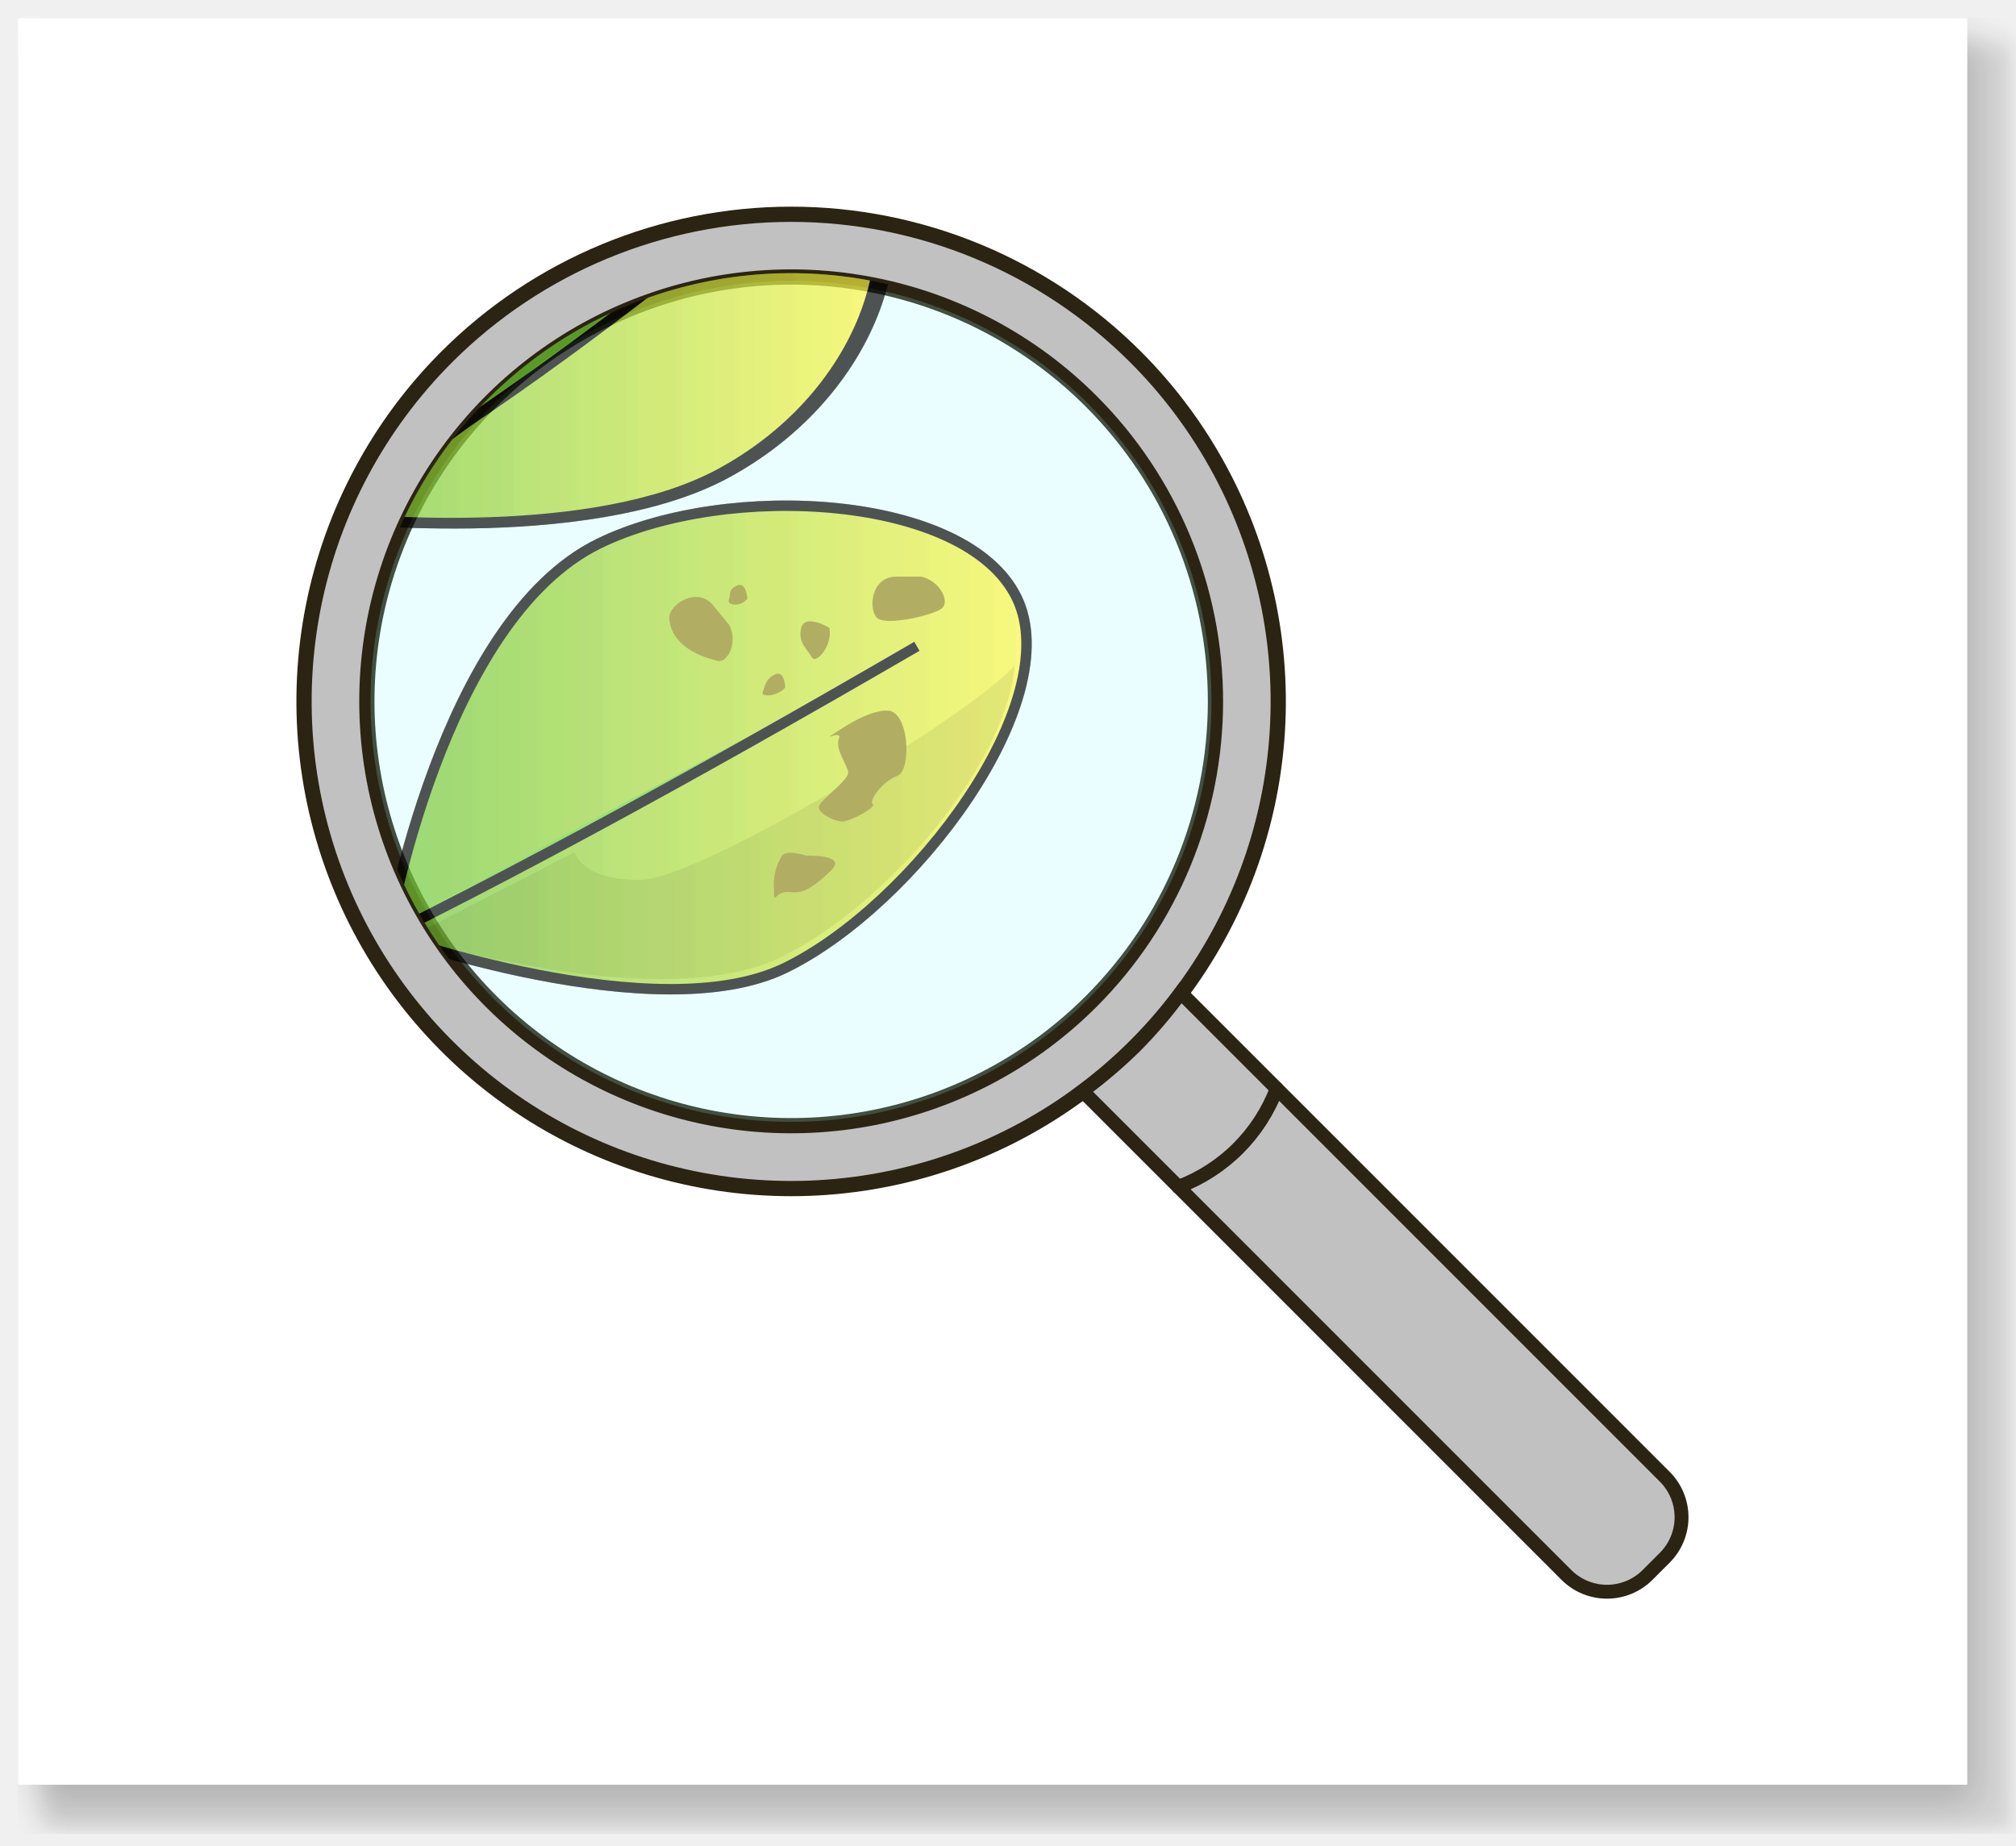
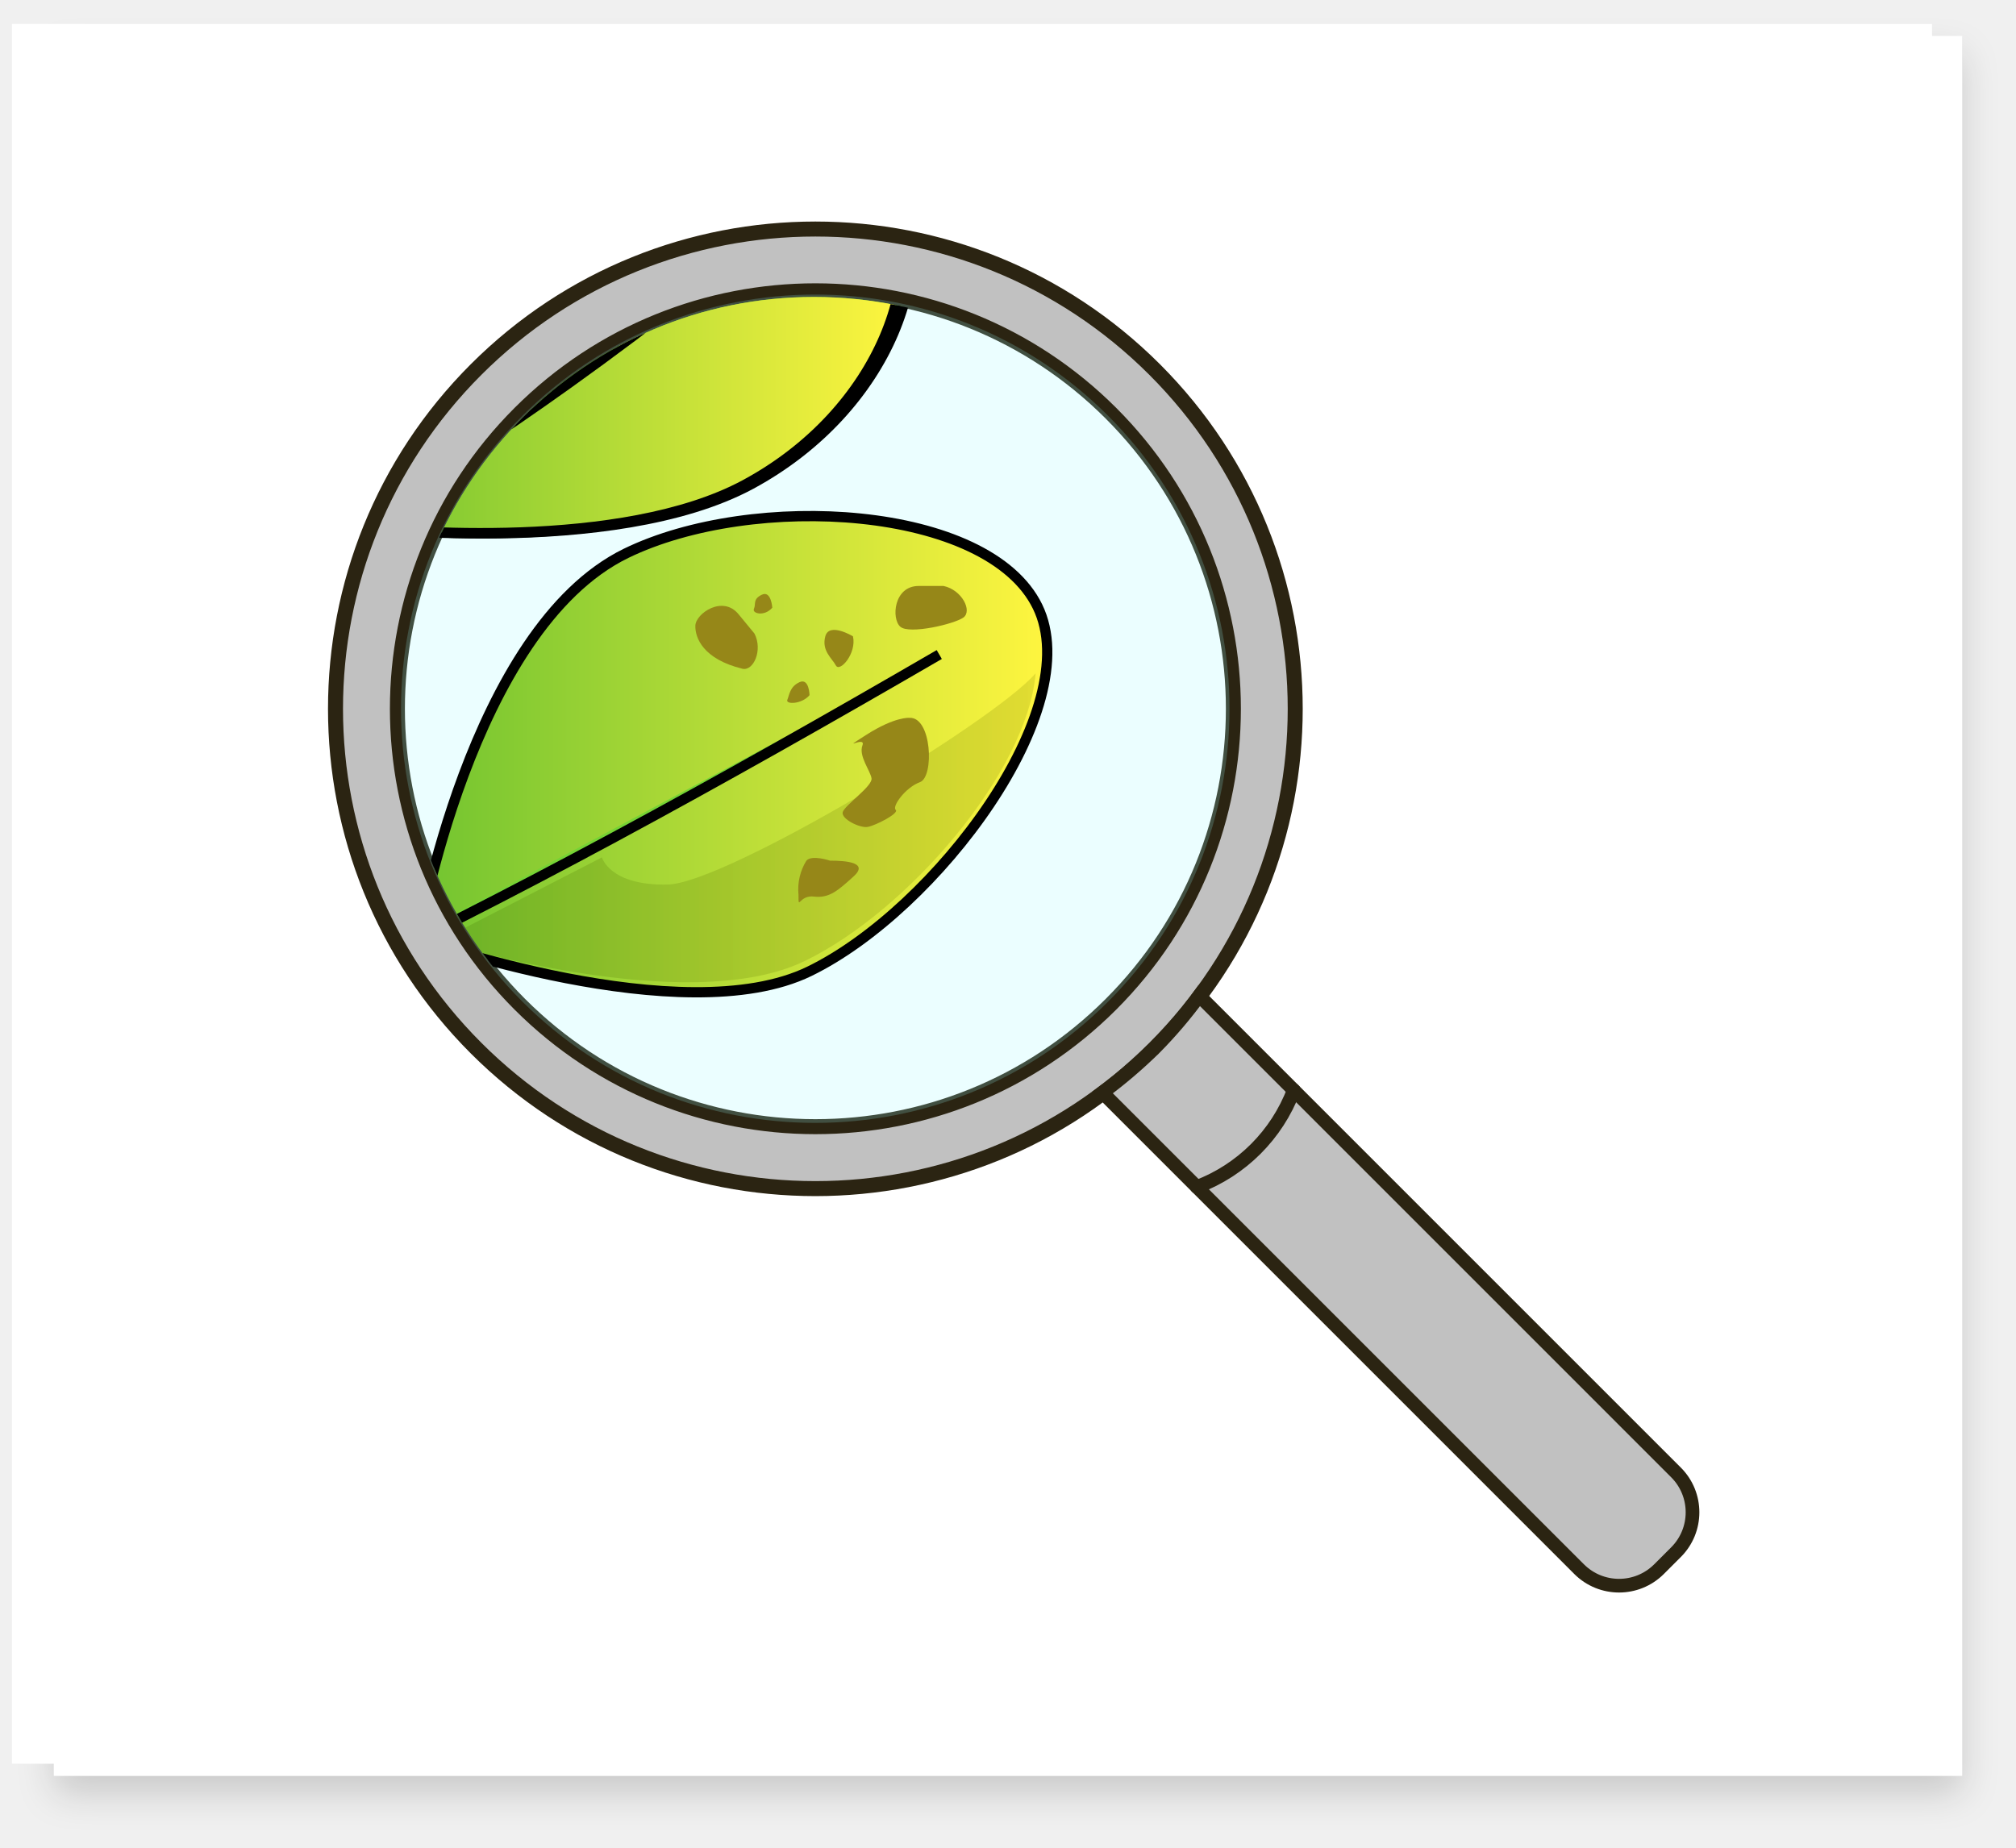
- <svg xmlns="http://www.w3.org/2000/svg" width="331" height="303" viewBox="0 0 331 303" fill="none">
-   <g filter="url(#filter0_d)">
-     <g filter="url(#filter1_d)">
-       <path d="M321 3.003H3V293.003H321V3.003Z" fill="white" />
+ <svg xmlns="http://www.w3.org/2000/svg" xmlns:xlink="http://www.w3.org/1999/xlink" width="336" height="308" viewBox="0 0 336 308">
+   <defs>
+     <filter id="Rectangle_39" x="0" y="0" width="336" height="308" filterUnits="userSpaceOnUse">
+       <feOffset dy="3" input="SourceAlpha" />
+       <feGaussianBlur stdDeviation="3" result="blur" />
+       <feFlood flood-opacity="0.161" />
+       <feComposite operator="in" in2="blur" />
+       <feComposite in="SourceGraphic" />
+     </filter>
+     <clipPath id="clip-path">
+       <circle id="Ellipse_248" data-name="Ellipse 248" cx="68.64" cy="68.64" r="68.64" transform="translate(0 0)" fill="none" />
+     </clipPath>
+     <linearGradient id="linear-gradient" x1="-0.001" y1="0.501" x2="1" y2="0.501" gradientUnits="objectBoundingBox">
+       <stop offset="0" stop-color="#71c430" />
+       <stop offset="1" stop-color="#fff53f" />
+     </linearGradient>
+     <linearGradient id="linear-gradient-2" x1="0" y1="0.5" x2="1" y2="0.5" xlink:href="#linear-gradient" />
+   </defs>
+   <g id="fungi_damage" data-name="fungi damage" transform="translate(9 -24800)">
+     <g id="image_placeholder" data-name="image placeholder" transform="translate(0 24806.162)">
+       <g transform="matrix(1, 0, 0, 1, -9, -6.16)" filter="url(#Rectangle_39)">
+         <rect id="Rectangle_39-2" data-name="Rectangle 39" width="318" height="290" transform="translate(9 6)" fill="#fff" />
+       </g>
+       <g id="Group_20" data-name="Group 20" transform="translate(-98 -0.163)">
+         <rect id="Rectangle_27" data-name="Rectangle 27" width="320" height="290" transform="translate(91 -2)" fill="#fff" />
+       </g>
    </g>
-     <path d="M323 3H3V293H323V3Z" fill="white" />
-     <path d="M73.344 58.6C62.158 69.785 54.541 84.035 51.454 99.55C48.368 115.064 49.951 131.145 56.004 145.759C62.057 160.373 72.308 172.864 85.46 181.653C98.613 190.441 114.076 195.132 129.894 195.132C145.712 195.132 161.175 190.441 174.328 181.653C187.48 172.864 197.731 160.373 203.784 145.759C209.837 131.145 211.42 115.064 208.334 99.55C205.247 84.035 197.63 69.785 186.444 58.6C171.446 43.603 151.104 35.178 129.894 35.178C108.684 35.178 88.342 43.603 73.344 58.6ZM179.162 164.4C169.419 174.144 157.006 180.779 143.492 183.468C129.979 186.156 115.971 184.777 103.241 179.504C90.511 174.232 79.631 165.303 71.975 153.846C64.32 142.39 60.234 128.92 60.234 115.142C60.234 101.363 64.32 87.894 71.975 76.437C79.631 64.981 90.511 56.052 103.241 50.779C115.971 45.506 129.979 44.127 143.492 46.816C157.006 49.504 169.419 56.14 179.162 65.883C192.225 78.948 199.564 96.666 199.564 115.142C199.564 133.617 192.225 151.336 179.162 164.4Z" fill="#C1C1C1" stroke="#2B2412" stroke-width="2.5" stroke-miterlimit="10" />
-     <path opacity="0.2" d="M179.141 164.396C169.398 174.14 156.985 180.775 143.471 183.464C129.957 186.152 115.95 184.773 103.22 179.5C90.49 174.228 79.609 165.299 71.954 153.842C64.299 142.386 60.213 128.916 60.213 115.138C60.213 101.359 64.299 87.89 71.954 76.433C79.609 64.977 90.49 56.048 103.22 50.775C115.95 45.502 129.957 44.123 143.471 46.812C156.985 49.5 169.398 56.136 179.141 65.879C192.204 78.944 199.543 96.662 199.543 115.138C199.543 133.613 192.204 151.332 179.141 164.396Z" fill="#99FAFF" stroke="#2B2412" stroke-width="1.25" stroke-miterlimit="10" />
-     <path d="M186.442 171.697C183.719 174.372 180.812 176.852 177.742 179.121L257.203 258.583C258.969 260.336 261.356 261.319 263.844 261.319C266.332 261.319 268.719 260.336 270.484 258.583L273.33 255.737C274.204 254.864 274.897 253.827 275.37 252.686C275.843 251.545 276.087 250.322 276.087 249.087C276.087 247.851 275.843 246.628 275.37 245.487C274.897 244.346 274.204 243.31 273.33 242.437L193.869 162.973C191.613 166.059 189.131 168.975 186.445 171.697H186.442Z" fill="#C1C1C1" stroke="#2B2412" stroke-width="2.28" stroke-miterlimit="10" stroke-linecap="round" />
-     <path d="M209.623 178.727C208.229 182.406 206.068 185.747 203.284 188.528C200.5 191.308 197.156 193.465 193.475 194.854" stroke="#2B2412" stroke-width="2.28" stroke-miterlimit="10" stroke-linecap="round" />
-     <mask id="mask0" mask-type="alpha" maskUnits="userSpaceOnUse" x="59" y="44" width="142" height="142">
-       <path opacity="0.2" d="M179.141 164.396C169.398 174.14 156.985 180.775 143.471 183.464C129.957 186.152 115.95 184.773 103.22 179.5C90.49 174.228 79.609 165.299 71.954 153.842C64.299 142.386 60.213 128.916 60.213 115.138C60.213 101.359 64.299 87.89 71.954 76.433C79.609 64.977 90.49 56.048 103.22 50.775C115.95 45.502 129.957 44.123 143.471 46.812C156.985 49.5 169.398 56.136 179.141 65.879C192.204 78.944 199.543 96.662 199.543 115.138C199.543 133.613 192.204 151.332 179.141 164.396Z" fill="#99FAFF" stroke="#2B2412" stroke-width="1.25" stroke-miterlimit="10" />
-     </mask>
-     <g mask="url(#mask0)">
-       <path d="M119.175 77.709C96.075 90.167 52.675 84.747 52.675 84.747C52.675 84.747 63.619 24.759 86.715 12.284C109.811 -0.191 134.322 8.784 142.915 24.722C151.508 40.66 142.19 65.251 119.175 77.709Z" fill="#75D334" stroke="black" stroke-width="1.71" stroke-miterlimit="10" />
-       <path d="M141.42 25.915C140.304 23.834 138.946 21.892 137.375 20.131C122.409 32.913 75.186 72.713 53.809 84.848C60.584 85.556 97.554 88.893 118.162 77.81C140.773 65.635 149.854 41.528 141.42 25.915Z" fill="url(#paint0_linear)" stroke="black" stroke-width="1.71" stroke-miterlimit="10" />
-       <path d="M130.925 27.654C117.334 39.424 103.224 50.541 88.596 61.003C76.906 69.349 64.906 77.263 52.596 84.746" fill="#75D334" />
-       <path d="M130.925 27.654C117.334 39.424 103.224 50.541 88.596 61.003C76.906 69.349 64.906 77.263 52.596 84.746" stroke="black" stroke-width="1.71" stroke-miterlimit="10" />
-       <path d="M128.902 158.909C107.768 169.203 63.702 153.469 63.702 153.469C63.702 153.469 72.402 101.898 98.346 89.237C119.48 78.943 158.654 81.147 166.926 98.115C175.198 115.083 150.057 148.615 128.902 158.909Z" fill="url(#paint1_linear)" stroke="black" stroke-width="1.71" stroke-miterlimit="10" />
-       <g style="mix-blend-mode:multiply" opacity="0.23">
-         <path d="M128.174 157.169C145.385 148.796 165.224 125.66 166.6 109.238C159.643 117.328 114.988 144.226 105.3 144.448C95.612 144.67 94.318 139.918 94.318 139.918L67.199 153.872C67.199 153.872 108.416 166.796 128.174 157.169Z" fill="#88911C" />
+     <g id="Group_2331" data-name="Group 2331" transform="translate(-3216.774 5272)">
+       <path id="Path_5538" data-name="Path 5538" d="M268.118,69.6a79.977,79.977,0,1,0,113.1,0,79.977,79.977,0,0,0-113.1,0ZM373.936,175.4a69.665,69.665,0,1,1,0-98.517,69.665,69.665,0,0,1,0,98.517Z" transform="translate(3019 19520)" fill="#c1c1c1" stroke="#2b2412" stroke-miterlimit="10" stroke-width="2.5" />
+       <path id="Path_5539" data-name="Path 5539" d="M368.611,170.089a69.665,69.665,0,1,1,0-98.517A69.665,69.665,0,0,1,368.611,170.089Z" transform="translate(3024.304 19525.307)" fill="#99faff" stroke="#2b2412" stroke-miterlimit="10" stroke-width="1.25" opacity="0.2" />
+       <path id="Path_5540" data-name="Path 5540" d="M315.373,116.864a81.641,81.641,0,0,1-8.7,7.424l79.461,79.462a9.425,9.425,0,0,0,13.281,0l2.846-2.846a9.4,9.4,0,0,0,0-13.3L322.8,108.14a77.653,77.653,0,0,1-7.424,8.724Z" transform="translate(3084.843 19585.832)" fill="#c1c1c1" stroke="#2b2412" stroke-linecap="round" stroke-miterlimit="10" stroke-width="2.28" />
+       <path id="Path_5541" data-name="Path 5541" d="M330.448,115.78A27.739,27.739,0,0,1,314.3,131.907" transform="translate(3092.949 19593.947)" fill="none" stroke="#2b2412" stroke-linecap="round" stroke-miterlimit="10" stroke-width="2.28" />
+       <g id="Group_2329" data-name="Group 2329" transform="translate(3274.804 19577.502)" clip-path="url(#clip-path)">
+         <g id="Group_1458" data-name="Group 1458" transform="translate(-8.433 -40.084)">
+           <path id="Path_2390" data-name="Path 2390" d="M311.617,102.65c-23.1,12.458-66.5,7.038-66.5,7.038S256.061,49.7,279.157,37.225s47.607-3.5,56.2,12.438S334.632,90.192,311.617,102.65Z" transform="translate(-245.039 -31.36)" fill="#75d334" stroke="#000" stroke-miterlimit="10" stroke-width="1.71" />
+           <path id="Path_5542" data-name="Path 5542" d="M333.29,43.924a29.909,29.909,0,0,0-4.045-5.784c-14.966,12.782-62.189,52.582-83.566,64.717,6.775.708,43.745,4.045,64.353-7.038C332.643,83.644,341.724,59.537,333.29,43.924Z" transform="translate(-244.467 -24.428)" stroke="#000" stroke-miterlimit="10" stroke-width="1.71" fill="url(#linear-gradient)" />
+           <path id="Path_2391" data-name="Path 2391" d="M323.408,41.86q-20.386,17.656-42.329,33.349-17.534,12.519-36,23.743" transform="translate(-245.08 -20.625)" fill="#75d334" stroke="#000" stroke-miterlimit="10" stroke-width="1.71" />
+         </g>
+         <g id="Group_1466" data-name="Group 1466" transform="translate(-15.107 36.525)">
+           <path id="Path_2406" data-name="Path 2406" d="M315.772,145.121c-21.134,10.294-65.2-5.44-65.2-5.44s8.7-51.571,34.644-64.232c21.134-10.294,60.308-8.09,68.58,8.878S336.927,134.827,315.772,145.121Z" transform="translate(-232.793 -69.24)" stroke="#000" stroke-miterlimit="10" stroke-width="1.71" fill="url(#linear-gradient-2)" />
+           <path id="Path_5543" data-name="Path 5543" d="M313.275,130.131c17.211-8.373,37.05-31.509,38.426-47.931-6.957,8.09-51.612,34.988-61.3,35.21s-10.982-4.53-10.982-4.53L252.3,126.834S293.517,139.758,313.275,130.131Z" transform="translate(-231.024 -55.99)" fill="#88911c" opacity="0.23" style="mix-blend-mode: multiply;isolation: isolate" />
+           <path id="Path_5544" data-name="Path 5544" d="M297.929,75c3.074.667,4.813,4.166,3.3,5.258s-9,2.852-10.517,1.537S289.6,75,293.763,75Z" transform="translate(-192.582 -63.351)" fill="#968718" />
+           <path id="Path_5545" data-name="Path 5545" d="M283.26,81.254c1.436,2.791-.182,6.33-2.022,5.865-6.532-1.6-7.887-5.157-7.827-7.18s4.571-5.137,7.2-1.9Z" transform="translate(-209.442 -61.677)" fill="#968718" />
+           <path id="Path_5546" data-name="Path 5546" d="M296.679,85.872c3.741-.222,4.166,9.849,1.759,10.719s-4.692,4.045-4.045,4.611-3.357,2.629-4.672,2.852-4.389-1.315-4.166-2.427,5.036-4.368,4.813-5.683-2.184-3.721-1.517-5.481-4.166,1.315.647-1.76S296.679,85.872,296.679,85.872Z" transform="translate(-197.035 -52.24)" fill="#968718" />
+           <path id="Path_5547" data-name="Path 5547" d="M288.8,79.691c.647,2.852-2.2,6.067-2.852,4.854s-2.407-2.447-1.759-4.854S288.8,79.691,288.8,79.691Z" transform="translate(-198.562 -59.649)" fill="#968718" />
+           <path id="Path_5548" data-name="Path 5548" d="M284.706,85.156c-1.294,1.537-4.045,1.577-3.7.769s.4-2.184,2.022-2.932S284.706,85.156,284.706,85.156Z" transform="translate(-201.706 -55.305)" fill="#968718" />
+           <path id="Path_5549" data-name="Path 5549" d="M281.315,77.946c-1.315,1.537-3.418.971-3.054.182s-.243-1.6,1.315-2.346S281.315,77.946,281.315,77.946Z" transform="translate(-204.524 -62.677)" fill="#968718" />
+           <path id="Path_5550" data-name="Path 5550" d="M287.192,97.872c2.629,0,6.512.283,3.923,2.629s-4.045,3.661-6.593,3.357-2.589,2.488-2.589-.283a9.1,9.1,0,0,1,1.315-5.7C284.138,96.84,287.192,97.872,287.192,97.872Z" transform="translate(-200.774 -40.435)" fill="#968718" />
+           <path id="Path_2407" data-name="Path 2407" d="M346.4,80.65C309.47,102.108,273.977,121.6,241.78,136.671" transform="translate(-241.78 -57.574)" fill="#75d334" stroke="#000" stroke-miterlimit="10" stroke-width="1.71" />
+         </g>
      </g>
-       <path d="M151.27 94.677C154.344 95.344 156.083 98.843 154.57 99.935C153.057 101.027 145.57 102.787 144.053 101.472C142.536 100.157 142.941 94.677 147.104 94.677H151.27Z" fill="#968718" />
-       <path d="M119.741 102.605C121.177 105.396 119.559 108.935 117.719 108.47C111.187 106.87 109.832 103.313 109.892 101.29C109.952 99.267 114.463 96.153 117.092 99.39L119.741 102.605Z" fill="#968718" />
-       <path d="M145.567 116.66C149.308 116.438 149.733 126.509 147.326 127.379C144.919 128.249 142.634 131.424 143.281 131.99C143.928 132.556 139.924 134.619 138.609 134.842C137.294 135.065 134.22 133.527 134.443 132.415C134.666 131.303 139.479 128.047 139.256 126.732C139.033 125.417 137.072 123.011 137.739 121.251C138.406 119.491 133.573 122.566 138.386 119.491C143.199 116.416 145.567 116.66 145.567 116.66Z" fill="#968718" />
-       <path d="M136.16 103.07C136.807 105.922 133.96 109.137 133.308 107.924C132.656 106.711 130.901 105.477 131.549 103.07C132.197 100.663 136.16 103.07 136.16 103.07Z" fill="#968718" />
-       <path d="M128.923 112.879C127.629 114.416 124.878 114.456 125.223 113.648C125.568 112.84 125.623 111.464 127.245 110.716C128.867 109.968 128.923 112.879 128.923 112.879Z" fill="#968718" />
-       <path d="M122.714 98.297C121.399 99.834 119.296 99.268 119.66 98.479C120.024 97.69 119.417 96.879 120.975 96.133C122.533 95.387 122.714 98.297 122.714 98.297Z" fill="#968718" />
-       <path d="M132.341 140.465C134.97 140.465 138.853 140.748 136.264 143.094C133.675 145.44 132.219 146.755 129.671 146.451C127.123 146.147 127.082 148.939 127.082 146.168C126.881 144.175 127.343 142.171 128.397 140.468C129.287 139.433 132.341 140.465 132.341 140.465Z" fill="#968718" />
-       <path d="M150.543 106.104C113.613 127.562 78.12 147.054 45.923 162.125L150.543 106.104Z" fill="#75D334" />
-       <path d="M150.543 106.104C113.613 127.562 78.12 147.054 45.923 162.125" stroke="black" stroke-width="1.71" stroke-miterlimit="10" />
-     </g>
-     <mask id="mask1" mask-type="alpha" maskUnits="userSpaceOnUse" x="59" y="44" width="142" height="142">
-       <path opacity="0.2" d="M179.141 164.396C169.398 174.14 156.985 180.775 143.471 183.464C129.957 186.152 115.95 184.773 103.22 179.5C90.49 174.228 79.609 165.299 71.954 153.842C64.299 142.386 60.213 128.916 60.213 115.138C60.213 101.359 64.299 87.89 71.954 76.433C79.609 64.977 90.49 56.048 103.22 50.775C115.95 45.502 129.957 44.123 143.471 46.812C156.985 49.5 169.398 56.136 179.141 65.879C192.204 78.944 199.543 96.662 199.543 115.138C199.543 133.613 192.204 151.332 179.141 164.396Z" fill="#99FAFF" stroke="#2B2412" stroke-width="1.25" stroke-miterlimit="10" />
-     </mask>
-     <g mask="url(#mask1)">
-       <path d="M119.175 77.709C96.075 90.167 52.675 84.747 52.675 84.747C52.675 84.747 63.619 24.759 86.715 12.284C109.811 -0.191 134.322 8.784 142.915 24.722C151.508 40.66 142.19 65.251 119.175 77.709Z" fill="#75D334" stroke="black" stroke-width="1.71" stroke-miterlimit="10" />
-       <path d="M141.42 25.915C140.304 23.834 138.946 21.892 137.375 20.131C122.409 32.913 75.186 72.713 53.809 84.848C60.584 85.556 97.554 88.893 118.162 77.81C140.773 65.635 149.854 41.528 141.42 25.915Z" fill="url(#paint2_linear)" stroke="black" stroke-width="1.71" stroke-miterlimit="10" />
-       <path d="M130.925 27.654C117.334 39.424 103.224 50.541 88.596 61.003C76.906 69.349 64.906 77.263 52.596 84.746" fill="#75D334" />
-       <path d="M130.925 27.654C117.334 39.424 103.224 50.541 88.596 61.003C76.906 69.349 64.906 77.263 52.596 84.746" stroke="black" stroke-width="1.71" stroke-miterlimit="10" />
-       <path d="M128.902 158.909C107.768 169.203 63.702 153.469 63.702 153.469C63.702 153.469 72.402 101.898 98.346 89.237C119.48 78.943 158.654 81.147 166.926 98.115C175.198 115.083 150.057 148.615 128.902 158.909Z" fill="url(#paint3_linear)" stroke="black" stroke-width="1.71" stroke-miterlimit="10" />
-       <g style="mix-blend-mode:multiply" opacity="0.23">
-         <path d="M128.174 157.169C145.385 148.796 165.224 125.66 166.6 109.238C159.643 117.328 114.988 144.226 105.3 144.448C95.612 144.67 94.318 139.918 94.318 139.918L67.199 153.872C67.199 153.872 108.416 166.796 128.174 157.169Z" fill="#88911C" />
-       </g>
-       <path d="M151.27 94.677C154.344 95.344 156.083 98.843 154.57 99.935C153.057 101.027 145.57 102.787 144.053 101.472C142.536 100.157 142.941 94.677 147.104 94.677H151.27Z" fill="#968718" />
-       <path d="M119.741 102.605C121.177 105.396 119.559 108.935 117.719 108.47C111.187 106.87 109.832 103.313 109.892 101.29C109.952 99.267 114.463 96.153 117.092 99.39L119.741 102.605Z" fill="#968718" />
-       <path d="M145.567 116.66C149.308 116.438 149.733 126.509 147.326 127.379C144.919 128.249 142.634 131.424 143.281 131.99C143.928 132.556 139.924 134.619 138.609 134.842C137.294 135.065 134.22 133.527 134.443 132.415C134.666 131.303 139.479 128.047 139.256 126.732C139.033 125.417 137.072 123.011 137.739 121.251C138.406 119.491 133.573 122.566 138.386 119.491C143.199 116.416 145.567 116.66 145.567 116.66Z" fill="#968718" />
-       <path d="M136.16 103.07C136.807 105.922 133.96 109.137 133.308 107.924C132.656 106.711 130.901 105.477 131.549 103.07C132.197 100.663 136.16 103.07 136.16 103.07Z" fill="#968718" />
-       <path d="M128.923 112.879C127.629 114.416 124.878 114.456 125.223 113.648C125.568 112.84 125.623 111.464 127.245 110.716C128.867 109.968 128.923 112.879 128.923 112.879Z" fill="#968718" />
-       <path d="M122.714 98.297C121.399 99.834 119.296 99.268 119.66 98.479C120.024 97.69 119.417 96.879 120.975 96.133C122.533 95.387 122.714 98.297 122.714 98.297Z" fill="#968718" />
-       <path d="M132.341 140.465C134.97 140.465 138.853 140.748 136.264 143.094C133.675 145.44 132.219 146.755 129.671 146.451C127.123 146.147 127.082 148.939 127.082 146.168C126.881 144.175 127.343 142.171 128.397 140.468C129.287 139.433 132.341 140.465 132.341 140.465Z" fill="#968718" />
-       <path d="M150.543 106.104C113.613 127.562 78.12 147.054 45.923 162.125L150.543 106.104Z" fill="#75D334" />
-       <path d="M150.543 106.104C113.613 127.562 78.12 147.054 45.923 162.125" stroke="black" stroke-width="1.71" stroke-miterlimit="10" />
-     </g>
-     <mask id="mask2" mask-type="alpha" maskUnits="userSpaceOnUse" x="59" y="44" width="142" height="142">
-       <path opacity="0.2" d="M179.141 164.396C169.398 174.14 156.985 180.775 143.471 183.464C129.957 186.152 115.95 184.773 103.22 179.5C90.49 174.228 79.609 165.299 71.954 153.842C64.299 142.386 60.213 128.916 60.213 115.138C60.213 101.359 64.299 87.89 71.954 76.433C79.609 64.977 90.49 56.048 103.22 50.775C115.95 45.502 129.957 44.123 143.471 46.812C156.985 49.5 169.398 56.136 179.141 65.879C192.204 78.944 199.543 96.662 199.543 115.138C199.543 133.613 192.204 151.332 179.141 164.396Z" fill="#99FAFF" stroke="#2B2412" stroke-width="1.25" stroke-miterlimit="10" />
-     </mask>
-     <g mask="url(#mask2)">
-       <path d="M119.175 77.709C96.075 90.167 52.675 84.747 52.675 84.747C52.675 84.747 63.619 24.759 86.715 12.284C109.811 -0.191 134.322 8.784 142.915 24.722C151.508 40.66 142.19 65.251 119.175 77.709Z" fill="#75D334" stroke="black" stroke-width="1.71" stroke-miterlimit="10" />
-       <path d="M141.42 25.915C140.304 23.834 138.946 21.892 137.375 20.131C122.409 32.913 75.186 72.713 53.809 84.848C60.584 85.556 97.554 88.893 118.162 77.81C140.773 65.635 149.854 41.528 141.42 25.915Z" fill="url(#paint4_linear)" stroke="black" stroke-width="1.71" stroke-miterlimit="10" />
-       <path d="M130.925 27.654C117.334 39.424 103.224 50.541 88.596 61.003C76.906 69.349 64.906 77.263 52.596 84.746" fill="#75D334" />
-       <path d="M130.925 27.654C117.334 39.424 103.224 50.541 88.596 61.003C76.906 69.349 64.906 77.263 52.596 84.746" stroke="black" stroke-width="1.71" stroke-miterlimit="10" />
-       <path d="M128.902 158.909C107.768 169.203 63.702 153.469 63.702 153.469C63.702 153.469 72.402 101.898 98.346 89.237C119.48 78.943 158.654 81.147 166.926 98.115C175.198 115.083 150.057 148.615 128.902 158.909Z" fill="url(#paint5_linear)" stroke="black" stroke-width="1.71" stroke-miterlimit="10" />
-       <g style="mix-blend-mode:multiply" opacity="0.23">
-         <path d="M128.174 157.169C145.385 148.796 165.224 125.66 166.6 109.238C159.643 117.328 114.988 144.226 105.3 144.448C95.612 144.67 94.318 139.918 94.318 139.918L67.199 153.872C67.199 153.872 108.416 166.796 128.174 157.169Z" fill="#88911C" />
-       </g>
-       <path d="M151.27 94.677C154.344 95.344 156.083 98.843 154.57 99.935C153.057 101.027 145.57 102.787 144.053 101.472C142.536 100.157 142.941 94.677 147.104 94.677H151.27Z" fill="#968718" />
-       <path d="M119.741 102.605C121.177 105.396 119.559 108.935 117.719 108.47C111.187 106.87 109.832 103.313 109.892 101.29C109.952 99.267 114.463 96.153 117.092 99.39L119.741 102.605Z" fill="#968718" />
-       <path d="M145.567 116.66C149.308 116.438 149.733 126.509 147.326 127.379C144.919 128.249 142.634 131.424 143.281 131.99C143.928 132.556 139.924 134.619 138.609 134.842C137.294 135.065 134.22 133.527 134.443 132.415C134.666 131.303 139.479 128.047 139.256 126.732C139.033 125.417 137.072 123.011 137.739 121.251C138.406 119.491 133.573 122.566 138.386 119.491C143.199 116.416 145.567 116.66 145.567 116.66Z" fill="#968718" />
-       <path d="M136.16 103.07C136.807 105.922 133.96 109.137 133.308 107.924C132.656 106.711 130.901 105.477 131.549 103.07C132.197 100.663 136.16 103.07 136.16 103.07Z" fill="#968718" />
-       <path d="M128.923 112.879C127.629 114.416 124.878 114.456 125.223 113.648C125.568 112.84 125.623 111.464 127.245 110.716C128.867 109.968 128.923 112.879 128.923 112.879Z" fill="#968718" />
-       <path d="M122.714 98.297C121.399 99.834 119.296 99.268 119.66 98.479C120.024 97.69 119.417 96.879 120.975 96.133C122.533 95.387 122.714 98.297 122.714 98.297Z" fill="#968718" />
-       <path d="M132.341 140.465C134.97 140.465 138.853 140.748 136.264 143.094C133.675 145.44 132.219 146.755 129.671 146.451C127.123 146.147 127.082 148.939 127.082 146.168C126.881 144.175 127.343 142.171 128.397 140.468C129.287 139.433 132.341 140.465 132.341 140.465Z" fill="#968718" />
-       <path d="M150.543 106.104C113.613 127.562 78.12 147.054 45.923 162.125L150.543 106.104Z" fill="#75D334" />
-       <path d="M150.543 106.104C113.613 127.562 78.12 147.054 45.923 162.125" stroke="black" stroke-width="1.71" stroke-miterlimit="10" />
-     </g>
-     <mask id="mask3" mask-type="alpha" maskUnits="userSpaceOnUse" x="59" y="44" width="142" height="142">
-       <path opacity="0.2" d="M179.141 164.396C169.398 174.14 156.985 180.775 143.471 183.464C129.957 186.152 115.95 184.773 103.22 179.5C90.49 174.228 79.609 165.299 71.954 153.842C64.299 142.386 60.213 128.916 60.213 115.138C60.213 101.359 64.299 87.89 71.954 76.433C79.609 64.977 90.49 56.048 103.22 50.775C115.95 45.502 129.957 44.123 143.471 46.812C156.985 49.5 169.398 56.136 179.141 65.879C192.204 78.944 199.543 96.662 199.543 115.138C199.543 133.613 192.204 151.332 179.141 164.396Z" fill="#99FAFF" stroke="#2B2412" stroke-width="1.25" stroke-miterlimit="10" />
-     </mask>
-     <g mask="url(#mask3)">
-       <path d="M119.175 77.709C96.075 90.167 52.675 84.747 52.675 84.747C52.675 84.747 63.619 24.759 86.715 12.284C109.811 -0.191 134.322 8.784 142.915 24.722C151.508 40.66 142.19 65.251 119.175 77.709Z" fill="#75D334" stroke="black" stroke-width="1.71" stroke-miterlimit="10" />
-       <path d="M141.42 25.915C140.304 23.834 138.946 21.892 137.375 20.131C122.409 32.913 75.186 72.713 53.809 84.848C60.584 85.556 97.554 88.893 118.162 77.81C140.773 65.635 149.854 41.528 141.42 25.915Z" fill="url(#paint6_linear)" stroke="black" stroke-width="1.71" stroke-miterlimit="10" />
-       <path d="M130.925 27.654C117.334 39.424 103.224 50.541 88.596 61.003C76.906 69.349 64.906 77.263 52.596 84.746" fill="#75D334" />
-       <path d="M130.925 27.654C117.334 39.424 103.224 50.541 88.596 61.003C76.906 69.349 64.906 77.263 52.596 84.746" stroke="black" stroke-width="1.71" stroke-miterlimit="10" />
-       <path d="M128.902 158.909C107.768 169.203 63.702 153.469 63.702 153.469C63.702 153.469 72.402 101.898 98.346 89.237C119.48 78.943 158.654 81.147 166.926 98.115C175.198 115.083 150.057 148.615 128.902 158.909Z" fill="url(#paint7_linear)" stroke="black" stroke-width="1.71" stroke-miterlimit="10" />
-       <g style="mix-blend-mode:multiply" opacity="0.23">
-         <path d="M128.174 157.169C145.385 148.796 165.224 125.66 166.6 109.238C159.643 117.328 114.988 144.226 105.3 144.448C95.612 144.67 94.318 139.918 94.318 139.918L67.199 153.872C67.199 153.872 108.416 166.796 128.174 157.169Z" fill="#88911C" />
-       </g>
-       <path d="M151.27 94.677C154.344 95.344 156.083 98.843 154.57 99.935C153.057 101.027 145.57 102.787 144.053 101.472C142.536 100.157 142.941 94.677 147.104 94.677H151.27Z" fill="#968718" />
-       <path d="M119.741 102.605C121.177 105.396 119.559 108.935 117.719 108.47C111.187 106.87 109.832 103.313 109.892 101.29C109.952 99.267 114.463 96.153 117.092 99.39L119.741 102.605Z" fill="#968718" />
-       <path d="M145.567 116.66C149.308 116.438 149.733 126.509 147.326 127.379C144.919 128.249 142.634 131.424 143.281 131.99C143.928 132.556 139.924 134.619 138.609 134.842C137.294 135.065 134.22 133.527 134.443 132.415C134.666 131.303 139.479 128.047 139.256 126.732C139.033 125.417 137.072 123.011 137.739 121.251C138.406 119.491 133.573 122.566 138.386 119.491C143.199 116.416 145.567 116.66 145.567 116.66Z" fill="#968718" />
-       <path d="M136.16 103.07C136.807 105.922 133.96 109.137 133.308 107.924C132.656 106.711 130.901 105.477 131.549 103.07C132.197 100.663 136.16 103.07 136.16 103.07Z" fill="#968718" />
-       <path d="M128.923 112.879C127.629 114.416 124.878 114.456 125.223 113.648C125.568 112.84 125.623 111.464 127.245 110.716C128.867 109.968 128.923 112.879 128.923 112.879Z" fill="#968718" />
-       <path d="M122.714 98.297C121.399 99.834 119.296 99.268 119.66 98.479C120.024 97.69 119.417 96.879 120.975 96.133C122.533 95.387 122.714 98.297 122.714 98.297Z" fill="#968718" />
-       <path d="M132.341 140.465C134.97 140.465 138.853 140.748 136.264 143.094C133.675 145.44 132.219 146.755 129.671 146.451C127.123 146.147 127.082 148.939 127.082 146.168C126.881 144.175 127.343 142.171 128.397 140.468C129.287 139.433 132.341 140.465 132.341 140.465Z" fill="#968718" />
-       <path d="M150.543 106.104C113.613 127.562 78.12 147.054 45.923 162.125L150.543 106.104Z" fill="#75D334" />
-       <path d="M150.543 106.104C113.613 127.562 78.12 147.054 45.923 162.125" stroke="black" stroke-width="1.71" stroke-miterlimit="10" />
-     </g>
-     <mask id="mask4" mask-type="alpha" maskUnits="userSpaceOnUse" x="59" y="44" width="142" height="142">
-       <path opacity="0.2" d="M179.141 164.396C169.398 174.14 156.985 180.775 143.471 183.464C129.957 186.152 115.95 184.773 103.22 179.5C90.49 174.228 79.609 165.299 71.954 153.842C64.299 142.386 60.213 128.916 60.213 115.138C60.213 101.359 64.299 87.89 71.954 76.433C79.609 64.977 90.49 56.048 103.22 50.775C115.95 45.502 129.957 44.123 143.471 46.812C156.985 49.5 169.398 56.136 179.141 65.879C192.204 78.944 199.543 96.662 199.543 115.138C199.543 133.613 192.204 151.332 179.141 164.396Z" fill="#99FAFF" stroke="#2B2412" stroke-width="1.25" stroke-miterlimit="10" />
-     </mask>
-     <g mask="url(#mask4)">
-       <path d="M119.175 77.709C96.075 90.167 52.675 84.747 52.675 84.747C52.675 84.747 63.619 24.759 86.715 12.284C109.811 -0.191 134.322 8.784 142.915 24.722C151.508 40.66 142.19 65.251 119.175 77.709Z" fill="#75D334" stroke="black" stroke-width="1.71" stroke-miterlimit="10" />
-       <path d="M141.42 25.915C140.304 23.834 138.946 21.892 137.375 20.131C122.409 32.913 75.186 72.713 53.809 84.848C60.584 85.556 97.554 88.893 118.162 77.81C140.773 65.635 149.854 41.528 141.42 25.915Z" fill="url(#paint8_linear)" stroke="black" stroke-width="1.71" stroke-miterlimit="10" />
-       <path d="M130.925 27.654C117.334 39.424 103.224 50.541 88.596 61.003C76.906 69.349 64.906 77.263 52.596 84.746" fill="#75D334" />
-       <path d="M130.925 27.654C117.334 39.424 103.224 50.541 88.596 61.003C76.906 69.349 64.906 77.263 52.596 84.746" stroke="black" stroke-width="1.71" stroke-miterlimit="10" />
-       <path d="M128.902 158.909C107.768 169.203 63.702 153.469 63.702 153.469C63.702 153.469 72.402 101.898 98.346 89.237C119.48 78.943 158.654 81.147 166.926 98.115C175.198 115.083 150.057 148.615 128.902 158.909Z" fill="url(#paint9_linear)" stroke="black" stroke-width="1.71" stroke-miterlimit="10" />
-       <g style="mix-blend-mode:multiply" opacity="0.23">
-         <path d="M128.174 157.169C145.385 148.796 165.224 125.66 166.6 109.238C159.643 117.328 114.988 144.226 105.3 144.448C95.612 144.67 94.318 139.918 94.318 139.918L67.199 153.872C67.199 153.872 108.416 166.796 128.174 157.169Z" fill="#88911C" />
-       </g>
-       <path d="M151.27 94.677C154.344 95.344 156.083 98.843 154.57 99.935C153.057 101.027 145.57 102.787 144.053 101.472C142.536 100.157 142.941 94.677 147.104 94.677H151.27Z" fill="#968718" />
-       <path d="M119.741 102.605C121.177 105.396 119.559 108.935 117.719 108.47C111.187 106.87 109.832 103.313 109.892 101.29C109.952 99.267 114.463 96.153 117.092 99.39L119.741 102.605Z" fill="#968718" />
-       <path d="M145.567 116.66C149.308 116.438 149.733 126.509 147.326 127.379C144.919 128.249 142.634 131.424 143.281 131.99C143.928 132.556 139.924 134.619 138.609 134.842C137.294 135.065 134.22 133.527 134.443 132.415C134.666 131.303 139.479 128.047 139.256 126.732C139.033 125.417 137.072 123.011 137.739 121.251C138.406 119.491 133.573 122.566 138.386 119.491C143.199 116.416 145.567 116.66 145.567 116.66Z" fill="#968718" />
-       <path d="M136.16 103.07C136.807 105.922 133.96 109.137 133.308 107.924C132.656 106.711 130.901 105.477 131.549 103.07C132.197 100.663 136.16 103.07 136.16 103.07Z" fill="#968718" />
-       <path d="M128.923 112.879C127.629 114.416 124.878 114.456 125.223 113.648C125.568 112.84 125.623 111.464 127.245 110.716C128.867 109.968 128.923 112.879 128.923 112.879Z" fill="#968718" />
-       <path d="M122.714 98.297C121.399 99.834 119.296 99.268 119.66 98.479C120.024 97.69 119.417 96.879 120.975 96.133C122.533 95.387 122.714 98.297 122.714 98.297Z" fill="#968718" />
-       <path d="M132.341 140.465C134.97 140.465 138.853 140.748 136.264 143.094C133.675 145.44 132.219 146.755 129.671 146.451C127.123 146.147 127.082 148.939 127.082 146.168C126.881 144.175 127.343 142.171 128.397 140.468C129.287 139.433 132.341 140.465 132.341 140.465Z" fill="#968718" />
-       <path d="M150.543 106.104C113.613 127.562 78.12 147.054 45.923 162.125L150.543 106.104Z" fill="#75D334" />
-       <path d="M150.543 106.104C113.613 127.562 78.12 147.054 45.923 162.125" stroke="black" stroke-width="1.71" stroke-miterlimit="10" />
    </g>
  </g>
-   <defs>
-     <filter id="filter0_d" x="3" y="3" width="328" height="298.003" filterUnits="userSpaceOnUse" color-interpolation-filters="sRGB">
-       <feFlood flood-opacity="0" result="BackgroundImageFix" />
-       <feColorMatrix in="SourceAlpha" type="matrix" values="0 0 0 0 0 0 0 0 0 0 0 0 0 0 0 0 0 0 127 0" />
-       <feOffset dx="4" dy="4" />
-       <feGaussianBlur stdDeviation="2" />
-       <feColorMatrix type="matrix" values="0 0 0 0 0 0 0 0 0 0 0 0 0 0 0 0 0 0 0.12 0" />
-       <feBlend mode="normal" in2="BackgroundImageFix" result="effect1_dropShadow" />
-       <feBlend mode="normal" in="SourceGraphic" in2="effect1_dropShadow" result="shape" />
-     </filter>
-     <filter id="filter1_d" x="0" y="0.003" width="330" height="302" filterUnits="userSpaceOnUse" color-interpolation-filters="sRGB">
-       <feFlood flood-opacity="0" result="BackgroundImageFix" />
-       <feColorMatrix in="SourceAlpha" type="matrix" values="0 0 0 0 0 0 0 0 0 0 0 0 0 0 0 0 0 0 127 0" />
-       <feOffset dx="3" dy="3" />
-       <feGaussianBlur stdDeviation="3" />
-       <feColorMatrix type="matrix" values="0 0 0 0 0 0 0 0 0 0 0 0 0 0 0 0 0 0 0.161 0" />
-       <feBlend mode="normal" in2="BackgroundImageFix" result="effect1_dropShadow" />
-       <feBlend mode="normal" in="SourceGraphic" in2="effect1_dropShadow" result="shape" />
-     </filter>
-     <linearGradient id="paint0_linear" x1="53.718" y1="53.066" x2="144.524" y2="53.066" gradientUnits="userSpaceOnUse">
-       <stop stop-color="#71C430" />
-       <stop offset="1" stop-color="#FFF53F" />
-     </linearGradient>
-     <linearGradient id="paint1_linear" x1="63.702" y1="122.715" x2="168.542" y2="122.715" gradientUnits="userSpaceOnUse">
-       <stop stop-color="#71C430" />
-       <stop offset="1" stop-color="#FFF53F" />
-     </linearGradient>
-     <linearGradient id="paint2_linear" x1="53.718" y1="53.066" x2="144.524" y2="53.066" gradientUnits="userSpaceOnUse">
-       <stop stop-color="#71C430" />
-       <stop offset="1" stop-color="#FFF53F" />
-     </linearGradient>
-     <linearGradient id="paint3_linear" x1="63.702" y1="122.715" x2="168.542" y2="122.715" gradientUnits="userSpaceOnUse">
-       <stop stop-color="#71C430" />
-       <stop offset="1" stop-color="#FFF53F" />
-     </linearGradient>
-     <linearGradient id="paint4_linear" x1="53.718" y1="53.066" x2="144.524" y2="53.066" gradientUnits="userSpaceOnUse">
-       <stop stop-color="#71C430" />
-       <stop offset="1" stop-color="#FFF53F" />
-     </linearGradient>
-     <linearGradient id="paint5_linear" x1="63.702" y1="122.715" x2="168.542" y2="122.715" gradientUnits="userSpaceOnUse">
-       <stop stop-color="#71C430" />
-       <stop offset="1" stop-color="#FFF53F" />
-     </linearGradient>
-     <linearGradient id="paint6_linear" x1="53.718" y1="53.066" x2="144.524" y2="53.066" gradientUnits="userSpaceOnUse">
-       <stop stop-color="#71C430" />
-       <stop offset="1" stop-color="#FFF53F" />
-     </linearGradient>
-     <linearGradient id="paint7_linear" x1="63.702" y1="122.715" x2="168.542" y2="122.715" gradientUnits="userSpaceOnUse">
-       <stop stop-color="#71C430" />
-       <stop offset="1" stop-color="#FFF53F" />
-     </linearGradient>
-     <linearGradient id="paint8_linear" x1="53.718" y1="53.066" x2="144.524" y2="53.066" gradientUnits="userSpaceOnUse">
-       <stop stop-color="#71C430" />
-       <stop offset="1" stop-color="#FFF53F" />
-     </linearGradient>
-     <linearGradient id="paint9_linear" x1="63.702" y1="122.715" x2="168.542" y2="122.715" gradientUnits="userSpaceOnUse">
-       <stop stop-color="#71C430" />
-       <stop offset="1" stop-color="#FFF53F" />
-     </linearGradient>
-   </defs>
</svg>
